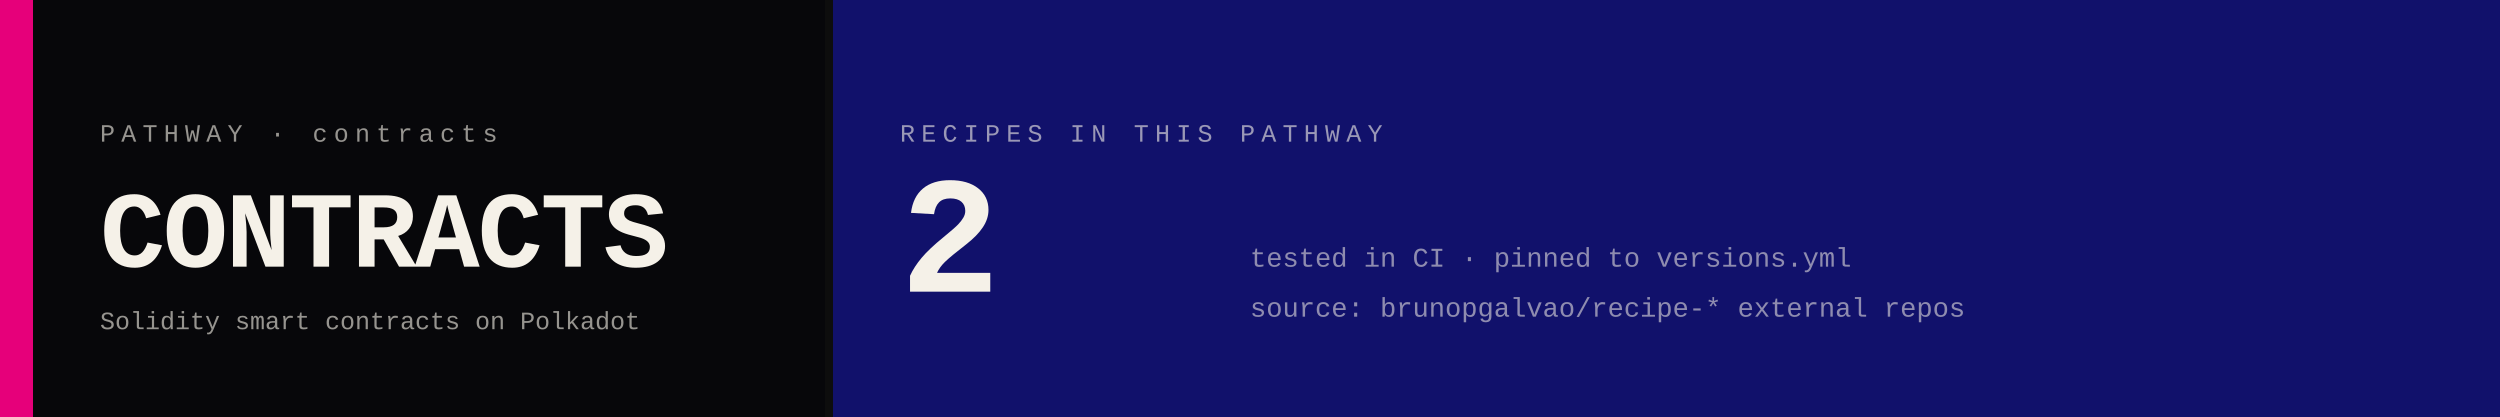
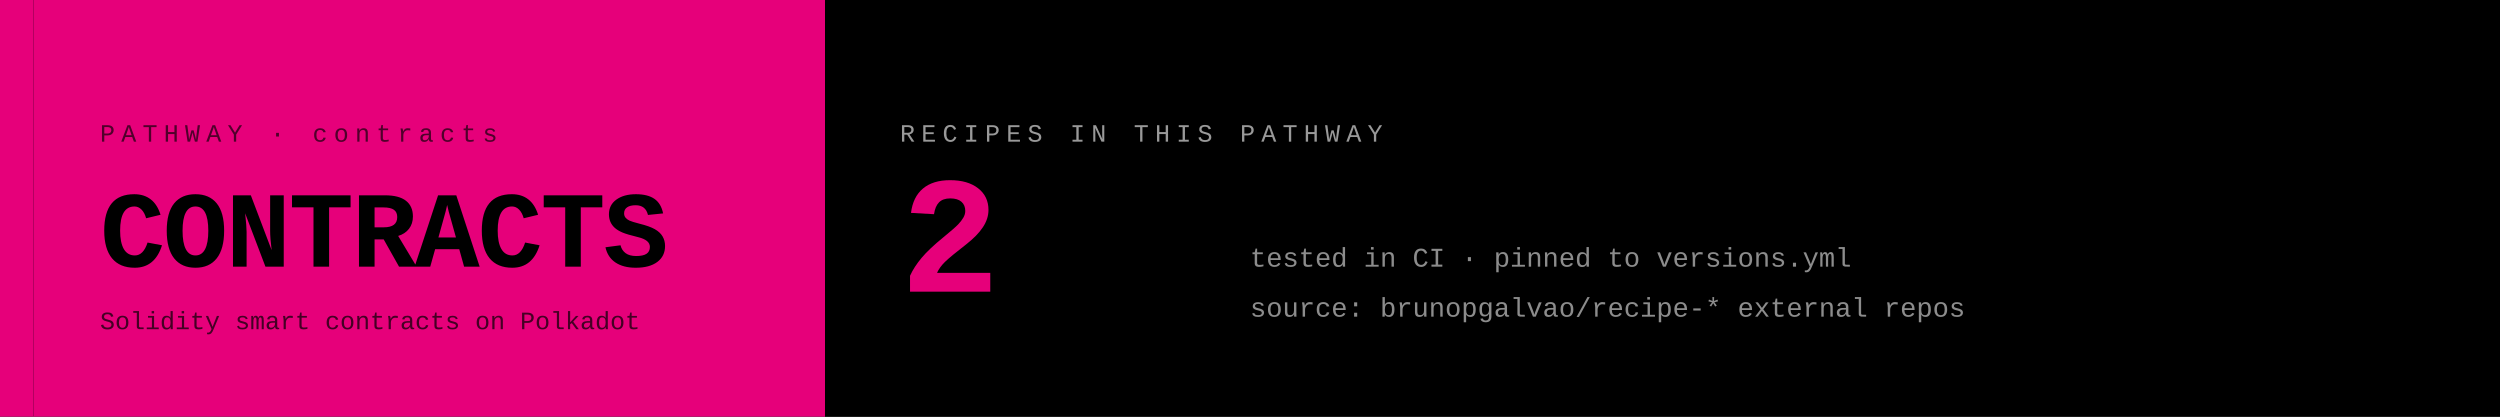
- <svg xmlns="http://www.w3.org/2000/svg" viewBox="0 0 1200 200" shape-rendering="crispEdges" role="img" aria-label="CONTRACTS pathway — 2 recipes">
-   <rect width="1200" height="200" fill="#0D0D0D" />
+ <svg xmlns="http://www.w3.org/2000/svg" viewBox="0 0 1200 200" shape-rendering="geometricPrecision" role="img" aria-label="CONTRACTS pathway — 2 recipes">
+   <rect width="1200" height="200" fill="#000000" />
  <rect x="0" y="0" width="16" height="200" fill="#E6007A" />
-   <rect x="16" y="0" width="380" height="200" fill="#07070A" />
-   <text x="48" y="68" font-family="ui-monospace, Menlo, Consolas, 'Courier New', monospace" font-size="12" fill="#F5F1E8" opacity="0.6" letter-spacing="3">PATHWAY · contracts</text>
-   <text x="48" y="128" font-family="ui-monospace, Menlo, Consolas, 'Courier New', monospace" font-size="52" font-weight="700" fill="#F5F1E8" letter-spacing="-1">CONTRACTS</text>
-   <text x="48" y="158" font-family="ui-monospace, Menlo, Consolas, 'Courier New', monospace" font-size="12" fill="#F5F1E8" opacity="0.6">Solidity smart contracts on Polkadot</text>
-   <rect x="400" y="0" width="800" height="200" fill="#11116B" />
-   <text x="432" y="68" font-family="ui-monospace, Menlo, Consolas, 'Courier New', monospace" font-size="12" fill="#F5F1E8" opacity="0.6" letter-spacing="3">RECIPES IN THIS PATHWAY</text>
-   <text x="432" y="140" font-family="ui-monospace, Menlo, Consolas, 'Courier New', monospace" font-size="80" font-weight="700" fill="#F5F1E8">2</text>
-   <text x="600" y="128" font-family="ui-monospace, Menlo, Consolas, 'Courier New', monospace" font-size="13" fill="#F5F1E8" opacity="0.55">tested in CI · pinned to versions.yml</text>
-   <text x="600" y="152" font-family="ui-monospace, Menlo, Consolas, 'Courier New', monospace" font-size="13" fill="#F5F1E8" opacity="0.55">source: brunopgalvao/recipe-* external repos</text>
+   <rect x="16" y="0" width="380" height="200" fill="#E6007A" />
+   <text x="48" y="68" font-family="ui-monospace, Menlo, Consolas, 'Courier New', monospace" font-size="12" fill="#000000" opacity="0.65" letter-spacing="3">PATHWAY · contracts</text>
+   <text x="48" y="128" font-family="ui-monospace, Menlo, Consolas, 'Courier New', monospace" font-size="52" font-weight="700" fill="#000000" letter-spacing="-1">CONTRACTS</text>
+   <text x="48" y="158" font-family="ui-monospace, Menlo, Consolas, 'Courier New', monospace" font-size="12" fill="#000000" opacity="0.7">Solidity smart contracts on Polkadot</text>
+   <rect x="396" y="0" width="804" height="200" fill="#000000" />
+   <text x="432" y="68" font-family="ui-monospace, Menlo, Consolas, 'Courier New', monospace" font-size="12" fill="#FFFFFF" opacity="0.6" letter-spacing="3">RECIPES IN THIS PATHWAY</text>
+   <text x="432" y="140" font-family="ui-monospace, Menlo, Consolas, 'Courier New', monospace" font-size="80" font-weight="700" fill="#E6007A">2</text>
+   <text x="600" y="128" font-family="ui-monospace, Menlo, Consolas, 'Courier New', monospace" font-size="13" fill="#FFFFFF" opacity="0.55">tested in CI · pinned to versions.yml</text>
+   <text x="600" y="152" font-family="ui-monospace, Menlo, Consolas, 'Courier New', monospace" font-size="13" fill="#FFFFFF" opacity="0.55">source: brunopgalvao/recipe-* external repos</text>
</svg>
